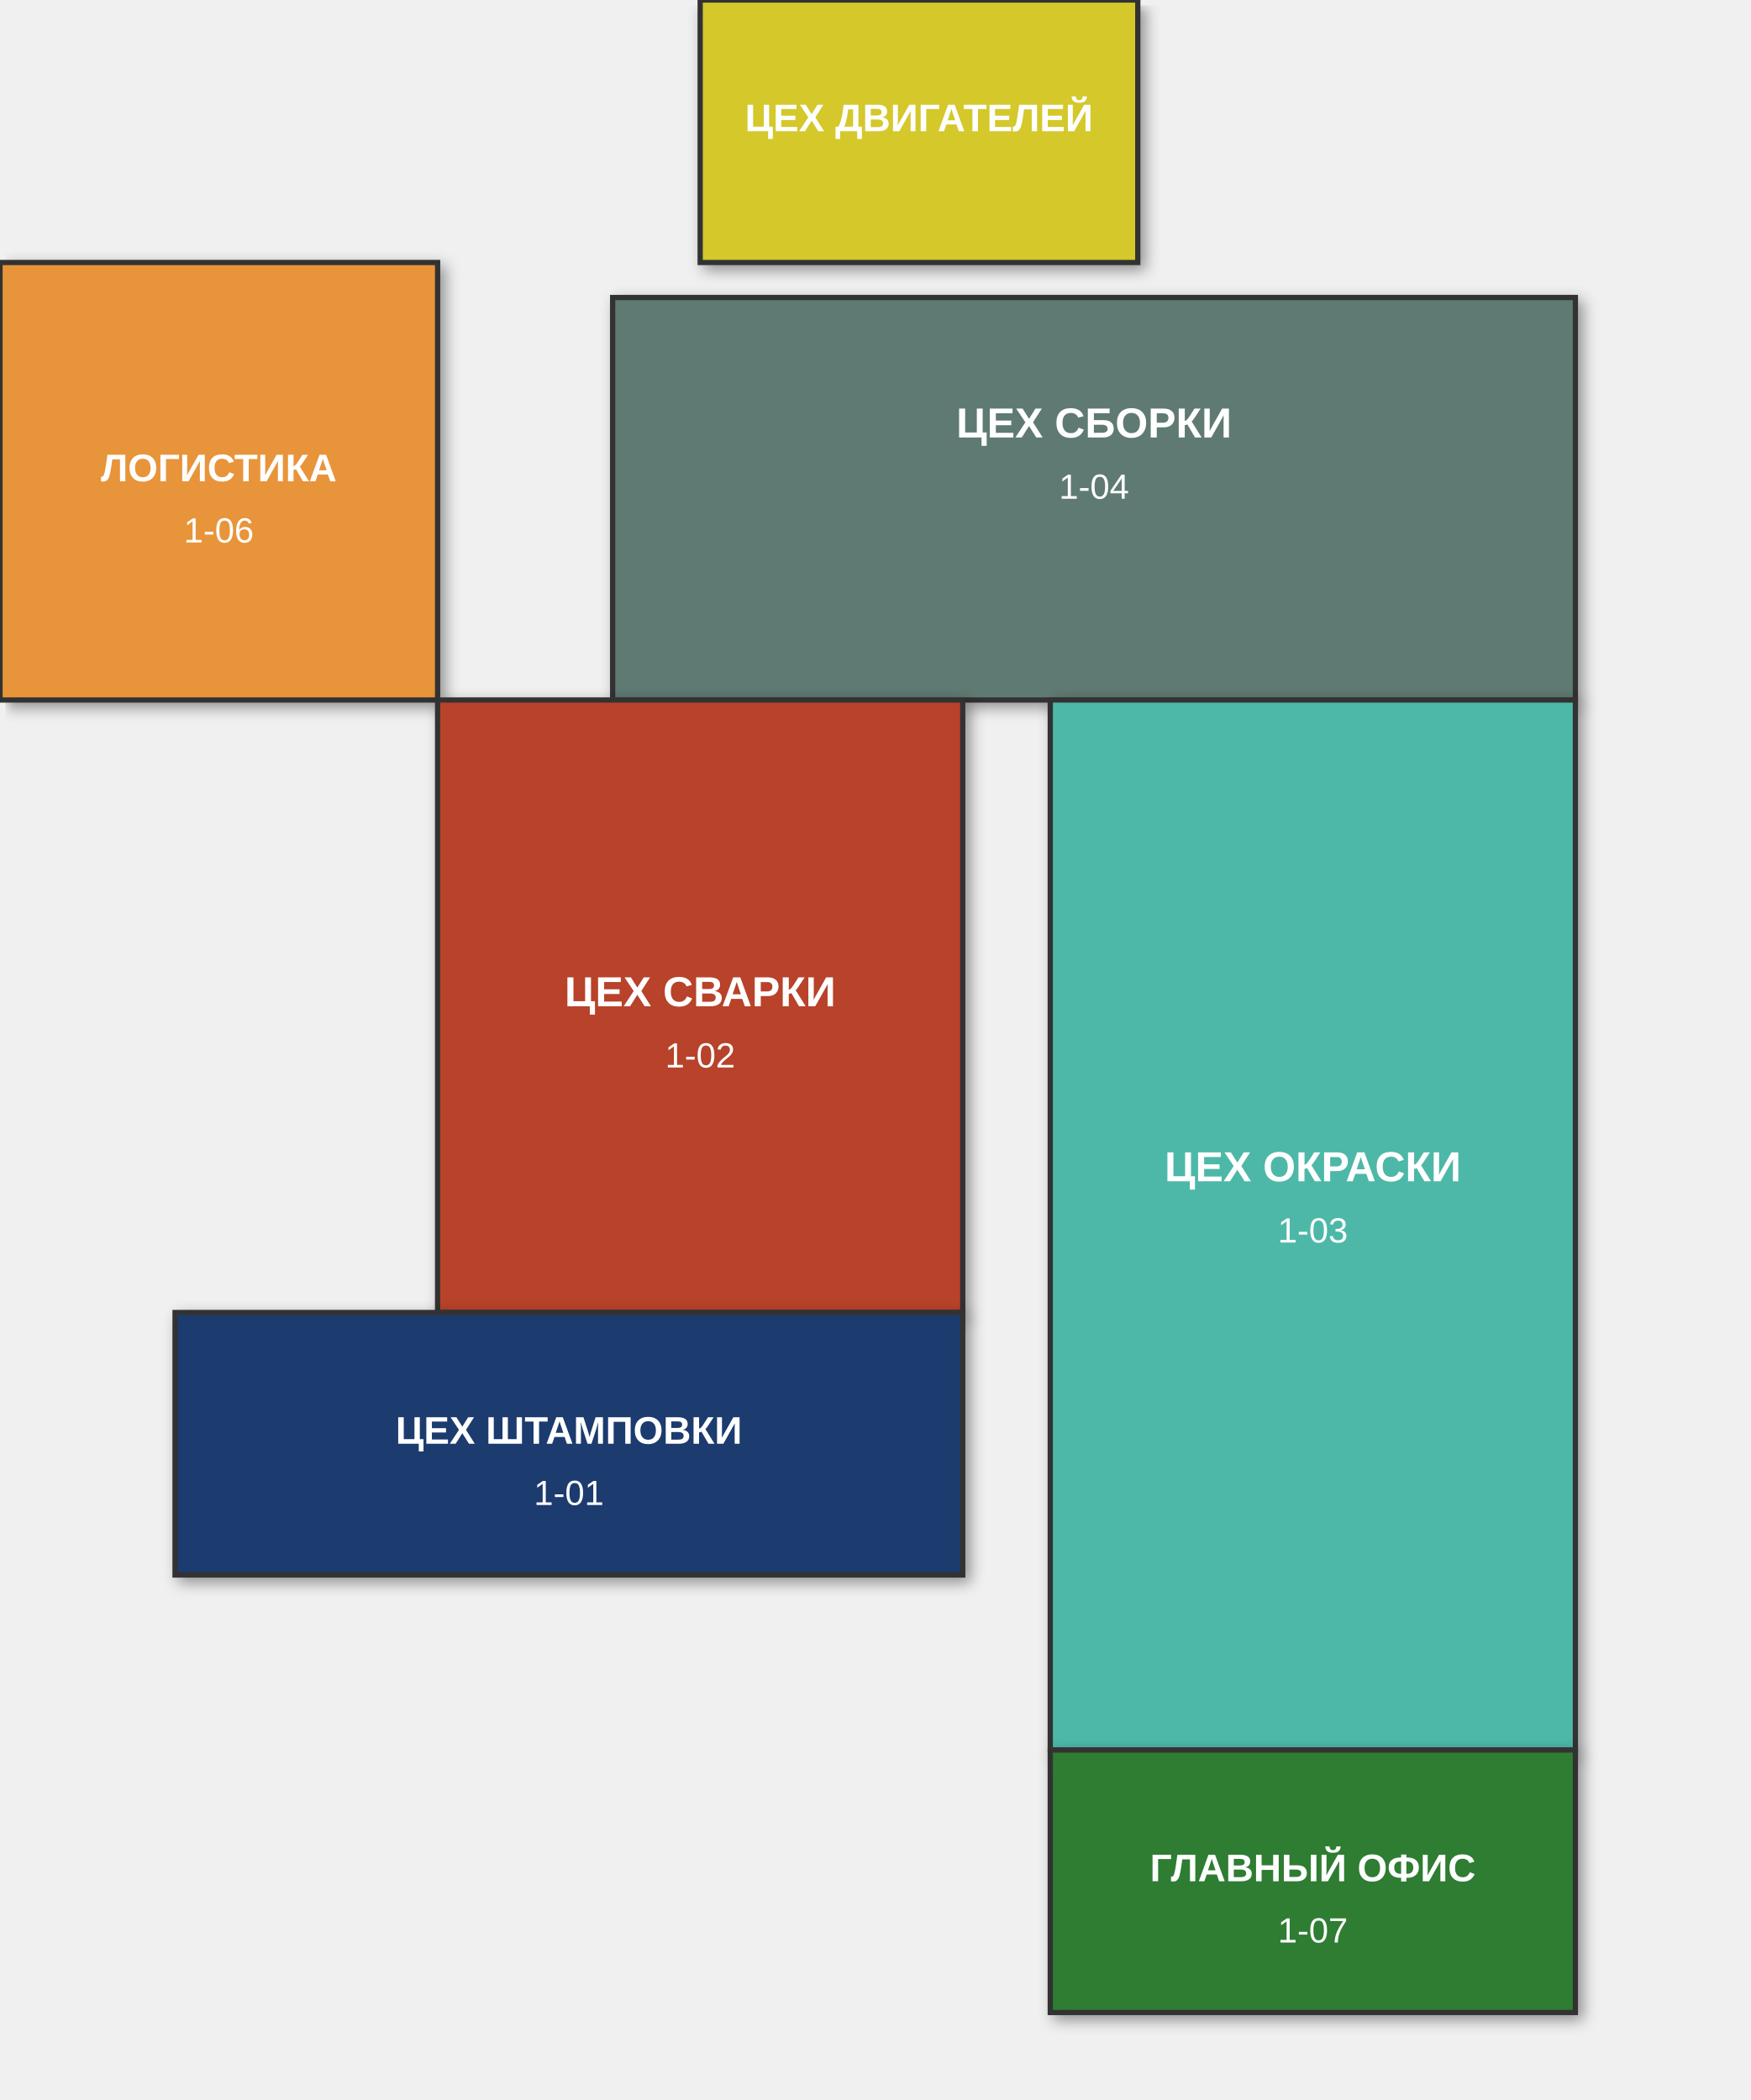
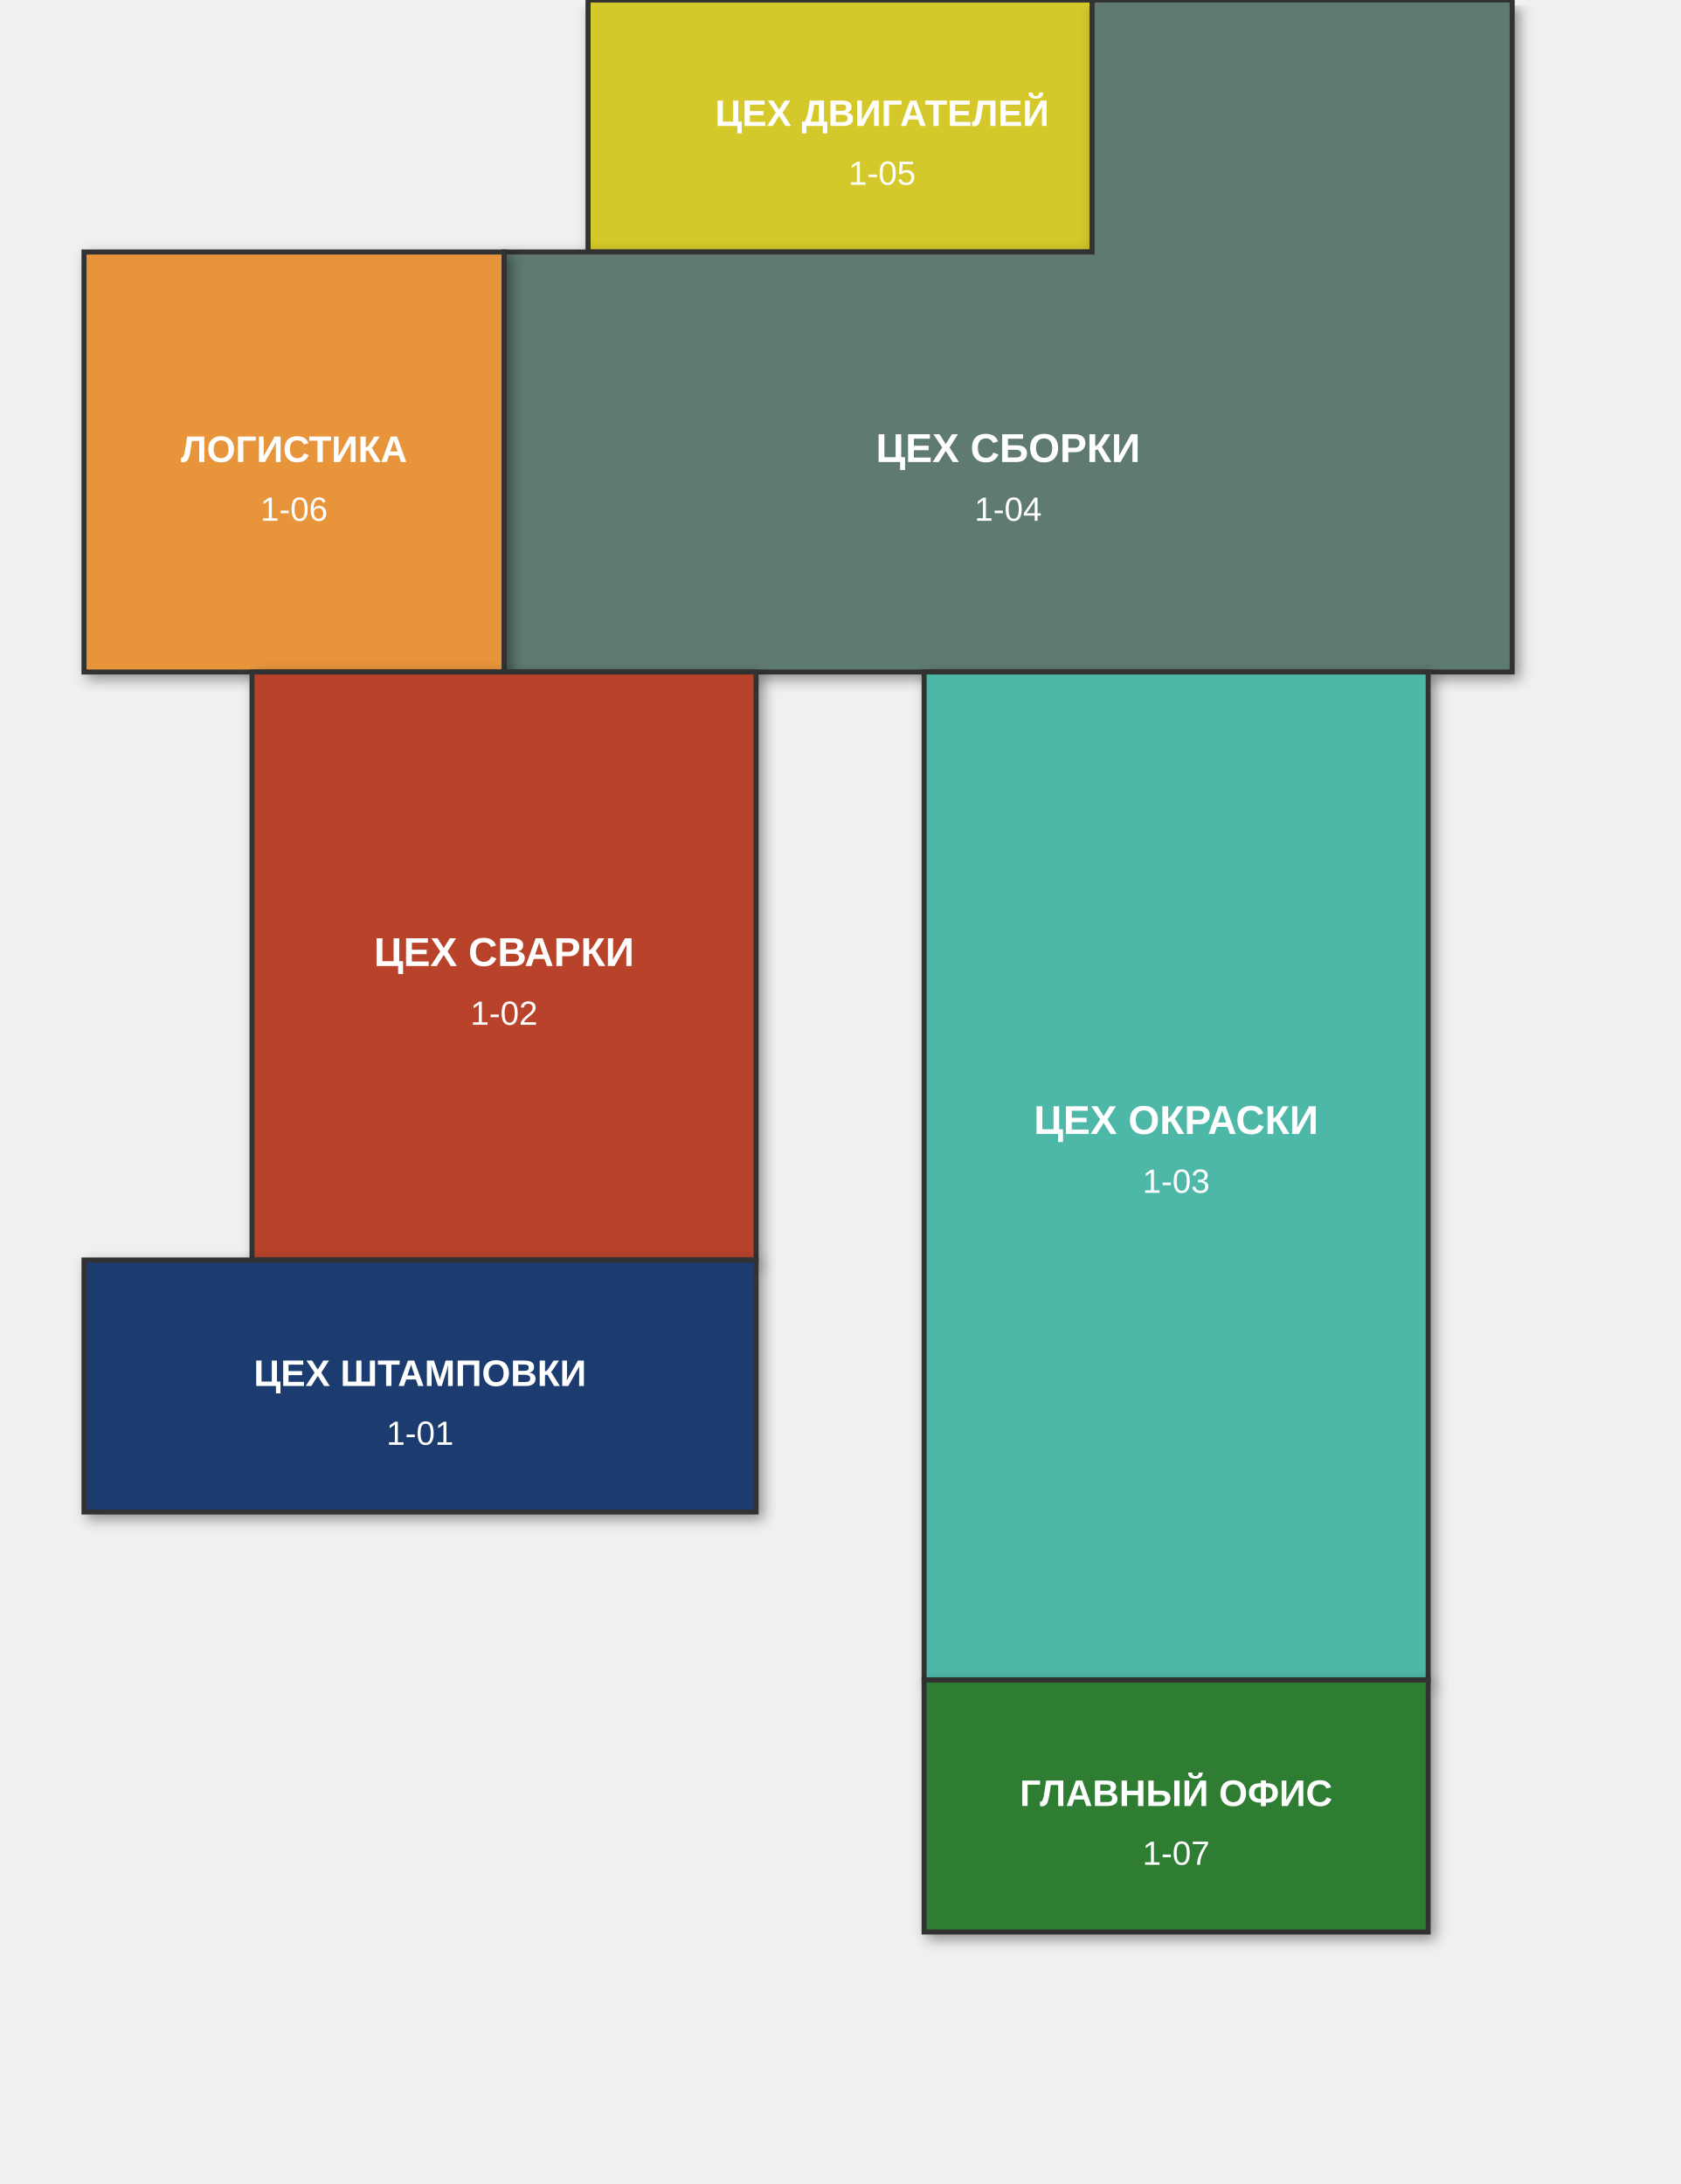
- <svg xmlns="http://www.w3.org/2000/svg" viewBox="0 0 1000 1200" width="100%" height="100%" style="border: 2px solid #333; background: #fafafa;">
+ <svg xmlns="http://www.w3.org/2000/svg" viewBox="0 0 1000 1300" width="100%" height="100%" style="border: 2px solid #333; background: #fafafa;">
  <defs>
    <filter id="shadow" x="-10%" y="-10%" width="120%" height="120%">
      <feDropShadow dx="3" dy="3" stdDeviation="4" flood-opacity="0.4" />
    </filter>
  </defs>
-   <polygon points="400,0 650,0 650,150 400,150" fill="#D4C82A" stroke="#333" stroke-width="3" filter="url(#shadow)" />
+   <polygon points="350,0 650,0 650,150 350,150" fill="#D4C82A" stroke="#333" stroke-width="3" filter="url(#shadow)" />
  <text x="525" y="75" font-family="Arial, sans-serif" font-size="22" fill="#fff" text-anchor="middle" font-weight="bold">
        ЦЕХ ДВИГАТЕЛЕЙ
    </text>
-   <polygon points="350,170 900,170 900, 400 350,400" fill="#5F7A72" stroke="#333" stroke-width="3" filter="url(#shadow)" />
-   <text x="625" y="250" font-family="Arial, sans-serif" font-size="24" fill="#fff" text-anchor="middle" font-weight="bold">
+   <text x="525" y="110" font-family="Arial, sans-serif" font-size="20" fill="#fff" text-anchor="middle">
+         1-05
+     </text>
+   <polygon points="300,150 650,150 650,0 900,0 900,400 300,400" fill="#5F7A72" stroke="#333" stroke-width="3" filter="url(#shadow)" />
+   <text x="600" y="275" font-family="Arial, sans-serif" font-size="24" fill="#fff" text-anchor="middle" font-weight="bold">
        ЦЕХ СБОРКИ
    </text>
-   <text x="625" y="285" font-family="Arial, sans-serif" font-size="20" fill="#fff" text-anchor="middle">
+   <text x="600" y="310" font-family="Arial, sans-serif" font-size="20" fill="#fff" text-anchor="middle">
        1-04
    </text>
-   <polygon points="0,150 250,150 250,400 0,400" fill="#E8943A" stroke="#333" stroke-width="3" filter="url(#shadow)" />
-   <text x="125" y="275" font-family="Arial, sans-serif" font-size="22" fill="#fff" text-anchor="middle" font-weight="bold">
+   <polygon points="50,150 300,150 300,400 50,400" fill="#E8943A" stroke="#333" stroke-width="3" filter="url(#shadow)" />
+   <text x="175" y="275" font-family="Arial, sans-serif" font-size="22" fill="#fff" text-anchor="middle" font-weight="bold">
        ЛОГИСТИКА
    </text>
-   <text x="125" y="310" font-family="Arial, sans-serif" font-size="20" fill="#fff" text-anchor="middle">
+   <text x="175" y="310" font-family="Arial, sans-serif" font-size="20" fill="#fff" text-anchor="middle">
        1-06
    </text>
-   <polygon points="250,400 550,400 550,750 250,750" fill="#B8422A" stroke="#333" stroke-width="3" filter="url(#shadow)" />
-   <text x="400" y="575" font-family="Arial, sans-serif" font-size="24" fill="#fff" text-anchor="middle" font-weight="bold">
+   <polygon points="150,400 450,400 450,750 150,750" fill="#B8422A" stroke="#333" stroke-width="3" filter="url(#shadow)" />
+   <text x="300" y="575" font-family="Arial, sans-serif" font-size="24" fill="#fff" text-anchor="middle" font-weight="bold">
        ЦЕХ СВАРКИ
    </text>
-   <text x="400" y="610" font-family="Arial, sans-serif" font-size="20" fill="#fff" text-anchor="middle">
+   <text x="300" y="610" font-family="Arial, sans-serif" font-size="20" fill="#fff" text-anchor="middle">
        1-02
    </text>
-   <polygon points="600,400 900,400 900,1000 600,1000" fill="#4DB8A8" stroke="#333" stroke-width="3" filter="url(#shadow)" />
-   <text x="750" y="675" font-family="Arial, sans-serif" font-size="24" fill="#fff" text-anchor="middle" font-weight="bold">
+   <polygon points="550,400 850,400 850,1000 550,1000" fill="#4DB8A8" stroke="#333" stroke-width="3" filter="url(#shadow)" />
+   <text x="700" y="675" font-family="Arial, sans-serif" font-size="24" fill="#fff" text-anchor="middle" font-weight="bold">
        ЦЕХ ОКРАСКИ
    </text>
-   <text x="750" y="710" font-family="Arial, sans-serif" font-size="20" fill="#fff" text-anchor="middle">
+   <text x="700" y="710" font-family="Arial, sans-serif" font-size="20" fill="#fff" text-anchor="middle">
        1-03
    </text>
-   <polygon points="100,750 550,750 550,900 100,900" fill="#1E3A6E" stroke="#333" stroke-width="3" filter="url(#shadow)" />
-   <text x="325" y="825" font-family="Arial, sans-serif" font-size="22" fill="#fff" text-anchor="middle" font-weight="bold">
+   <polygon points="50,750 450,750 450,900 50,900" fill="#1E3A6E" stroke="#333" stroke-width="3" filter="url(#shadow)" />
+   <text x="250" y="825" font-family="Arial, sans-serif" font-size="22" fill="#fff" text-anchor="middle" font-weight="bold">
        ЦЕХ ШТАМПОВКИ
    </text>
-   <text x="325" y="860" font-family="Arial, sans-serif" font-size="20" fill="#fff" text-anchor="middle">
+   <text x="250" y="860" font-family="Arial, sans-serif" font-size="20" fill="#fff" text-anchor="middle">
        1-01
    </text>
-   <polygon points="600,1000 900,1000 900,1150 600,1150" fill="#2E7D32" stroke="#333" stroke-width="3" filter="url(#shadow)" />
-   <text x="750" y="1075" font-family="Arial, sans-serif" font-size="22" fill="#fff" text-anchor="middle" font-weight="bold">
+   <polygon points="550,1000 850,1000 850,1150 550,1150" fill="#2E7D32" stroke="#333" stroke-width="3" filter="url(#shadow)" />
+   <text x="700" y="1075" font-family="Arial, sans-serif" font-size="22" fill="#fff" text-anchor="middle" font-weight="bold">
        ГЛАВНЫЙ ОФИС
    </text>
-   <text x="750" y="1110" font-family="Arial, sans-serif" font-size="20" fill="#fff" text-anchor="middle">
+   <text x="700" y="1110" font-family="Arial, sans-serif" font-size="20" fill="#fff" text-anchor="middle">
        1-07
    </text>
</svg>
